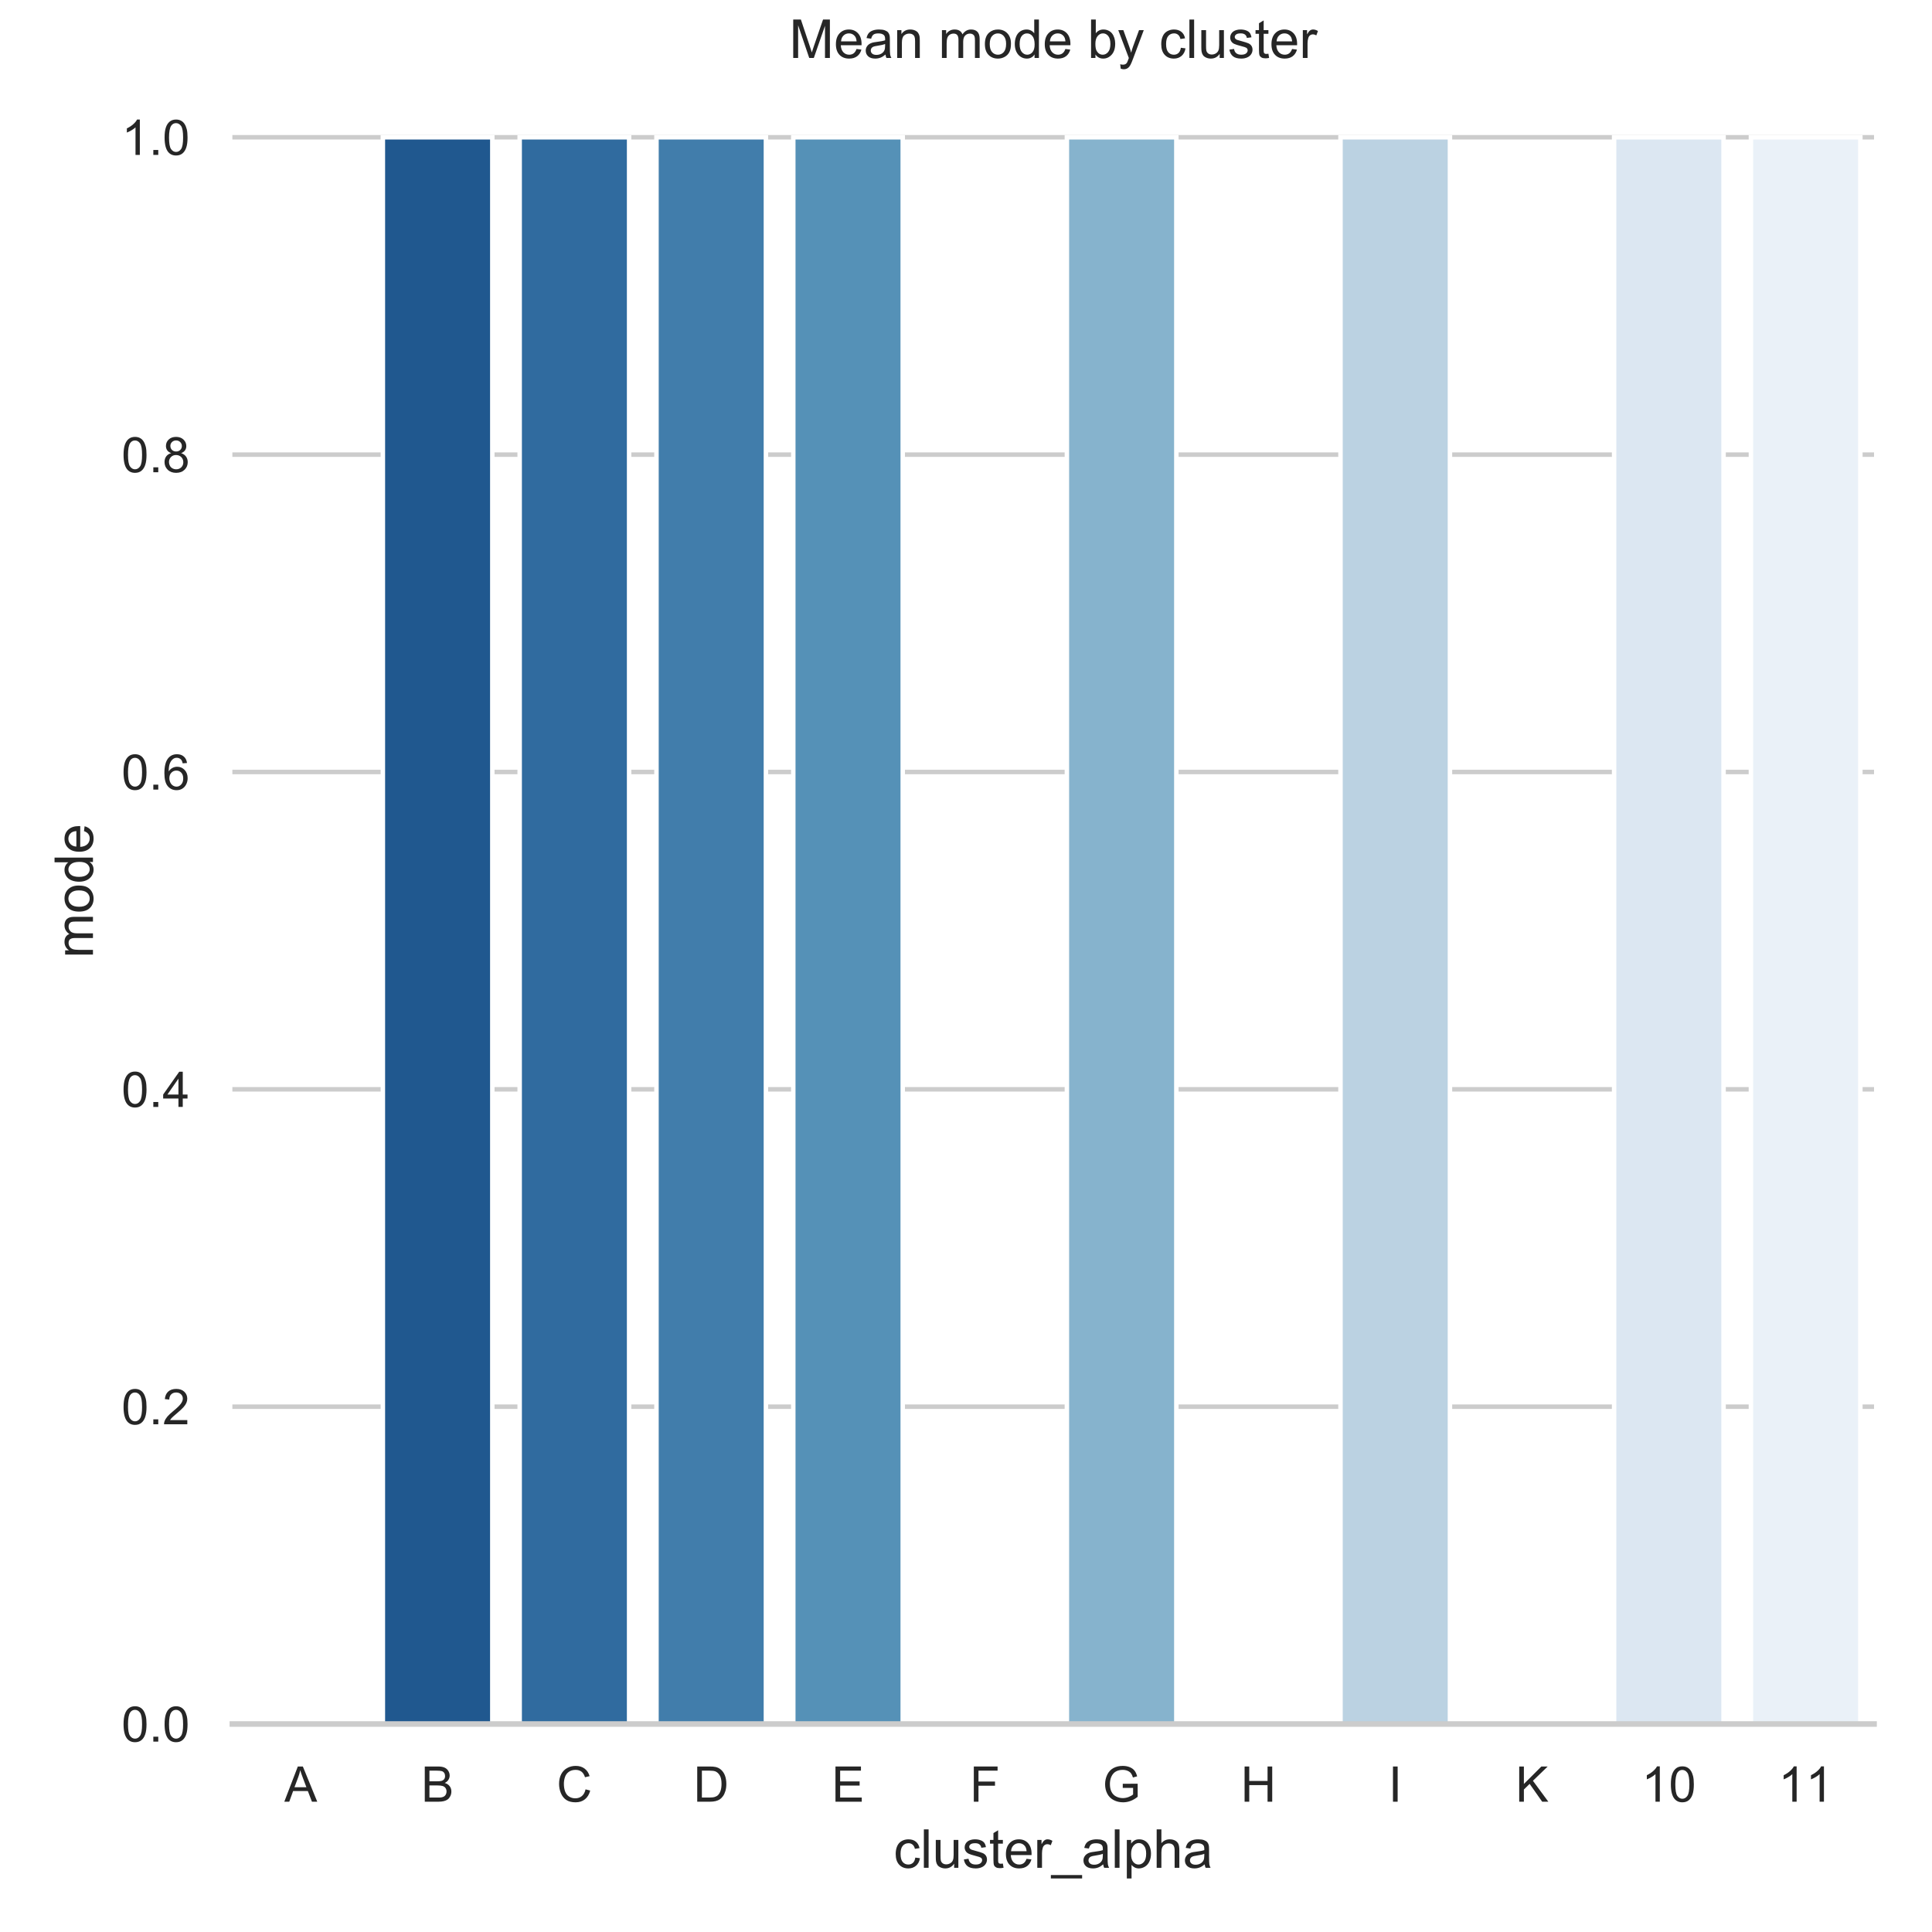
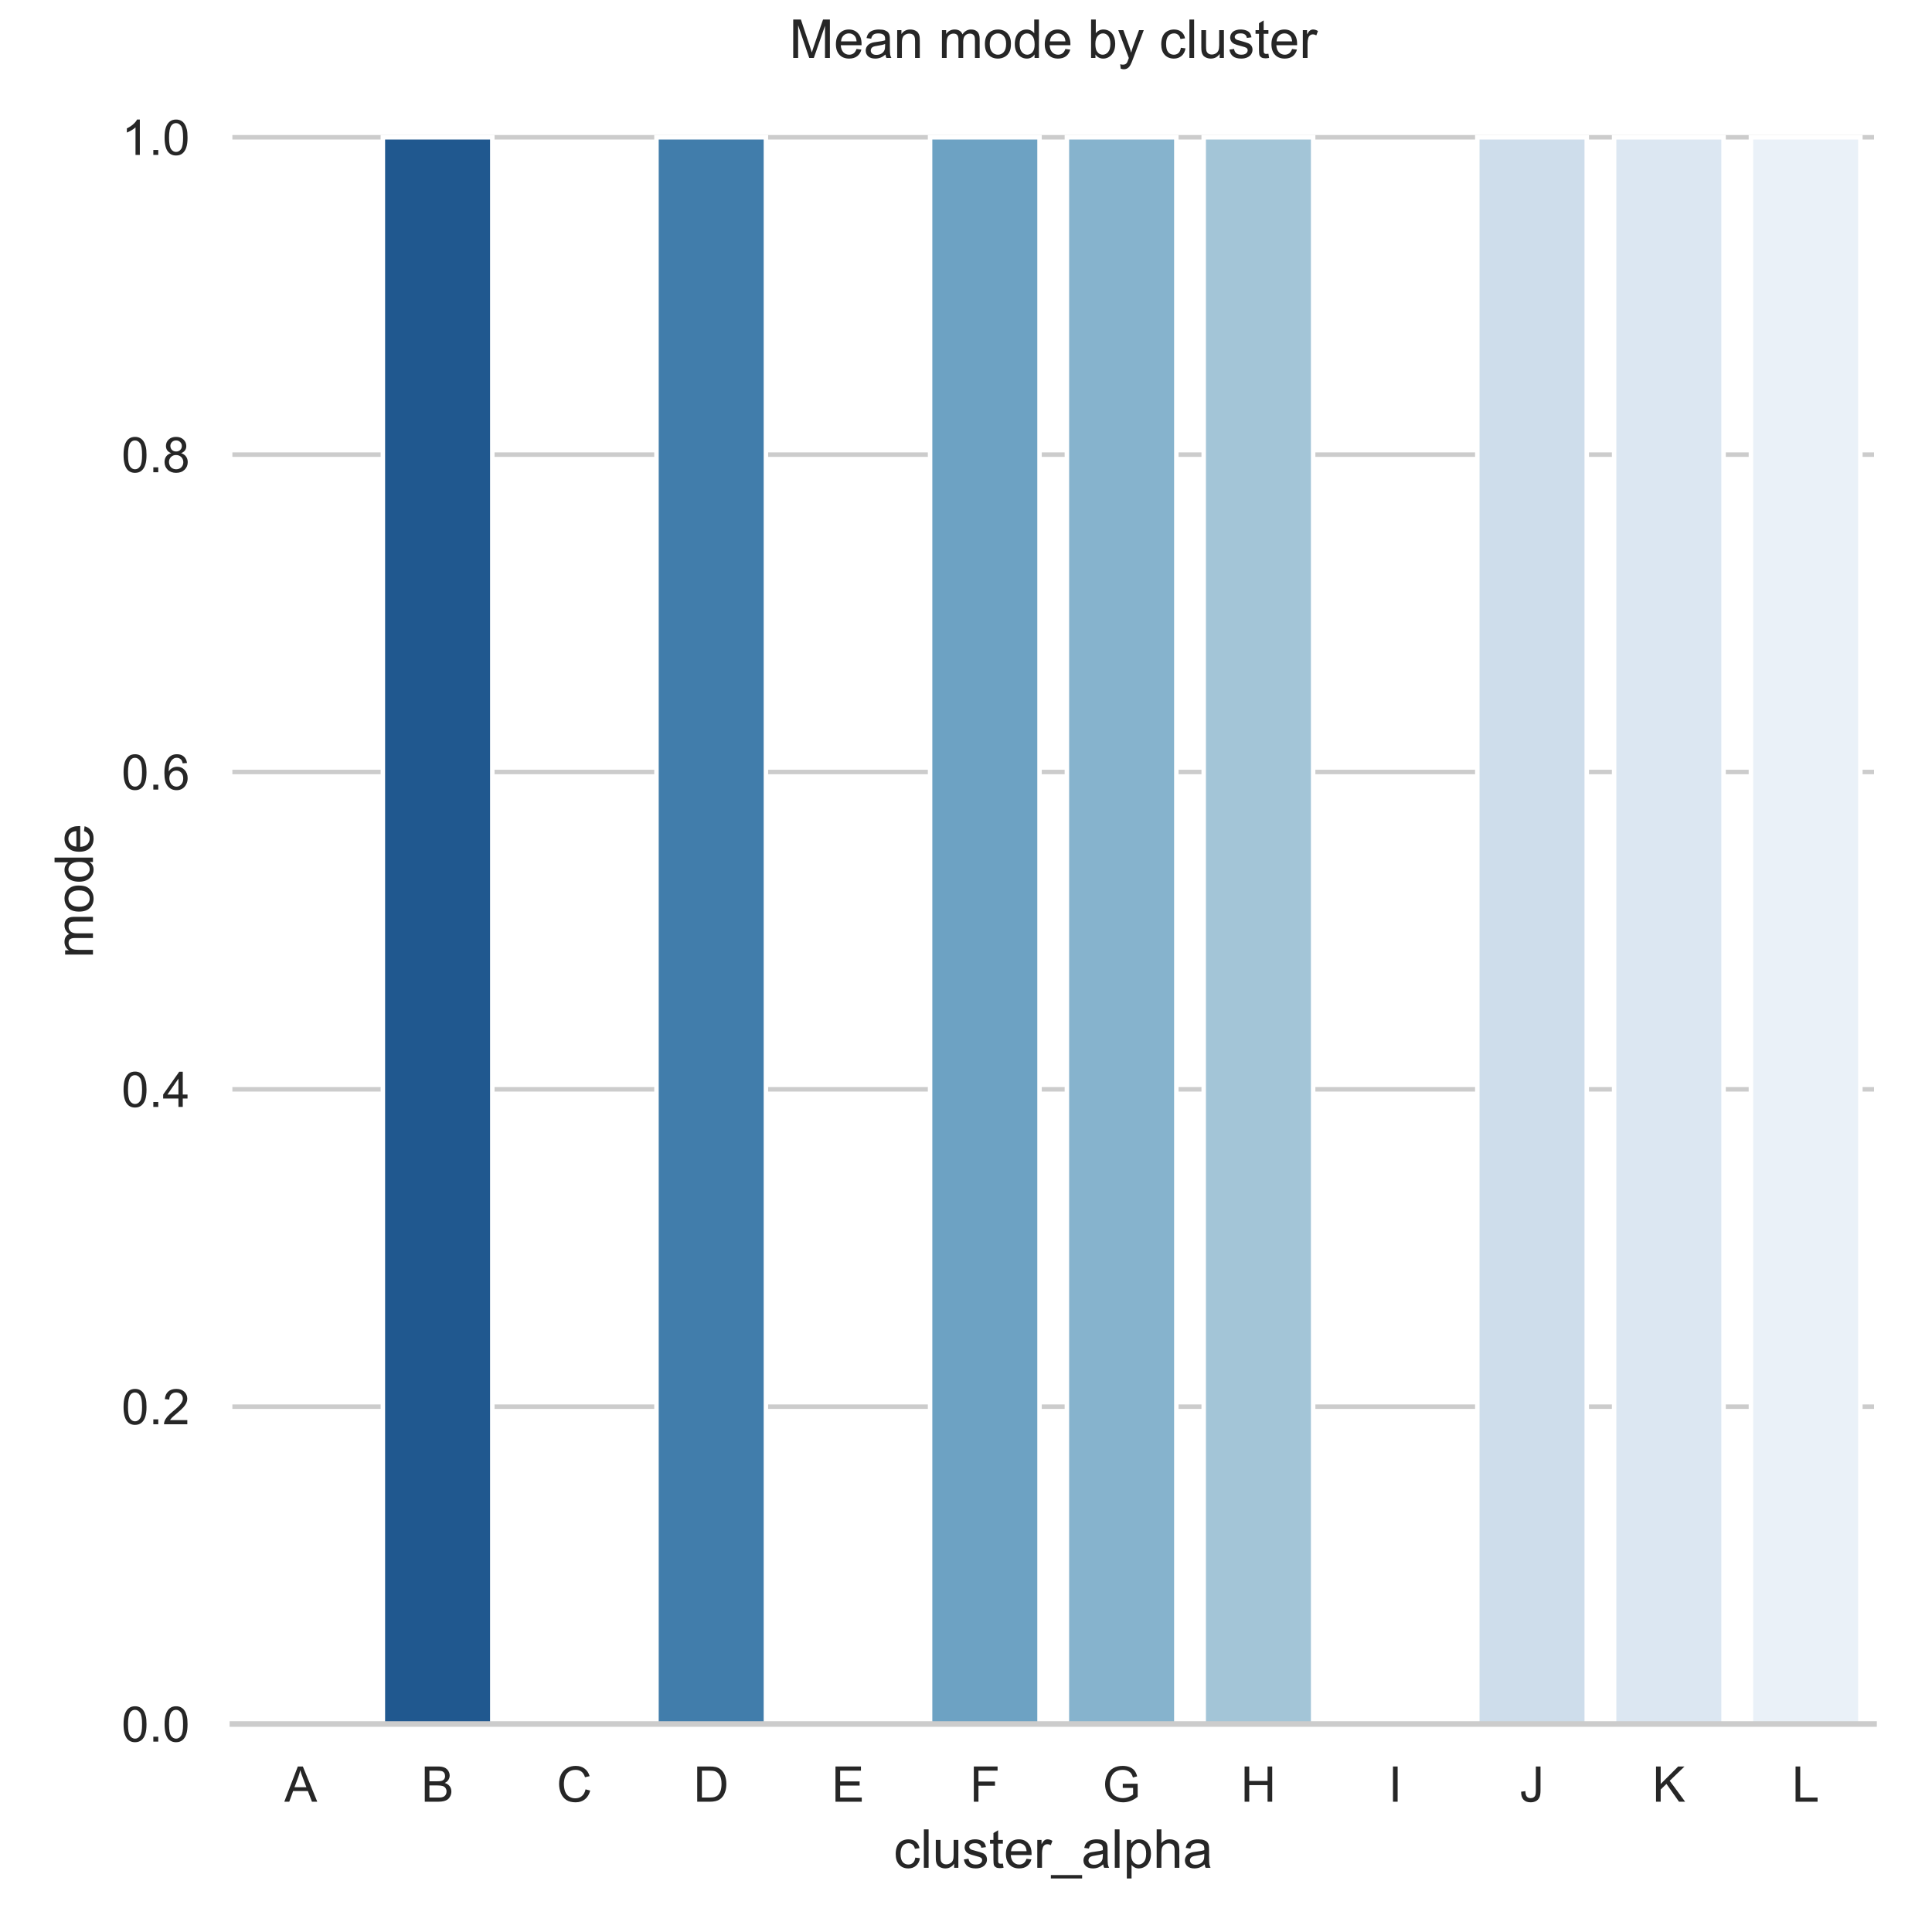
<svg xmlns="http://www.w3.org/2000/svg" xmlns:xlink="http://www.w3.org/1999/xlink" height="432pt" version="1.1" viewBox="0 0 432 432" width="432pt">
  <defs>
    <style type="text/css">
*{stroke-linecap:butt;stroke-linejoin:round;}
  </style>
  </defs>
  <g id="figure_1">
    <g id="patch_1">
      <path d="M 0 432  L 432 432  L 432 0  L 0 0  z " style="fill:#ffffff;" />
    </g>
    <g id="axes_1">
      <g id="patch_2">
        <path d="M 51.96 385.493  L 419.04 385.493  L 419.04 12.96  L 51.96 12.96  z " style="fill:#ffffff;" />
      </g>
      <g id="matplotlib.axis_1">
        <g id="xtick_1">
          <g id="text_1">
            <defs>
              <path d="M -0.141 0  L 27.344 71.578  L 37.547 71.578  L 66.844 0  L 56.062 0  L 47.703 21.688  L 17.781 21.688  L 9.906 0  z M 20.516 29.391  L 44.781 29.391  L 37.312 49.219  Q 33.891 58.25 32.234 64.062  Q 30.859 57.172 28.375 50.391  z " id="ArialMT-65" />
            </defs>
            <g style="fill:#262626;" transform="translate(63.58633 402.8667)scale(0.11 -0.11)">
              <use xlink:href="#ArialMT-65" />
            </g>
          </g>
        </g>
        <g id="xtick_2">
          <g id="text_2">
            <defs>
              <path d="M 7.328 0  L 7.328 71.578  L 34.188 71.578  Q 42.391 71.578 47.344 69.406  Q 52.297 67.234 55.094 62.719  Q 57.906 58.203 57.906 53.266  Q 57.906 48.688 55.422 44.625  Q 52.938 40.578 47.906 38.094  Q 54.391 36.188 57.875 31.594  Q 61.375 27 61.375 20.75  Q 61.375 15.719 59.25 11.391  Q 57.125 7.078 54 4.734  Q 50.875 2.391 46.156 1.188  Q 41.453 0 34.625 0  z M 16.797 41.5  L 32.281 41.5  Q 38.578 41.5 41.312 42.328  Q 44.922 43.406 46.75 45.891  Q 48.578 48.391 48.578 52.156  Q 48.578 55.719 46.875 58.422  Q 45.172 61.141 41.984 62.141  Q 38.812 63.141 31.109 63.141  L 16.797 63.141  z M 16.797 8.453  L 34.625 8.453  Q 39.203 8.453 41.062 8.797  Q 44.344 9.375 46.531 10.734  Q 48.734 12.109 50.141 14.719  Q 51.562 17.328 51.562 20.75  Q 51.562 24.75 49.516 27.703  Q 47.469 30.672 43.828 31.859  Q 40.188 33.062 33.344 33.062  L 16.797 33.062  z " id="ArialMT-66" />
            </defs>
            <g style="fill:#262626;" transform="translate(94.17633 402.8667)scale(0.11 -0.11)">
              <use xlink:href="#ArialMT-66" />
            </g>
          </g>
        </g>
        <g id="xtick_3">
          <g id="text_3">
            <defs>
              <path d="M 58.797 25.094  L 68.266 22.703  Q 65.281 11.031 57.547 4.906  Q 49.812 -1.219 38.625 -1.219  Q 27.047 -1.219 19.797 3.484  Q 12.547 8.203 8.766 17.141  Q 4.984 26.078 4.984 36.328  Q 4.984 47.516 9.25 55.828  Q 13.531 64.156 21.406 68.469  Q 29.297 72.797 38.766 72.797  Q 49.516 72.797 56.828 67.328  Q 64.156 61.859 67.047 51.953  L 57.719 49.75  Q 55.219 57.562 50.484 61.125  Q 45.75 64.703 38.578 64.703  Q 30.328 64.703 24.781 60.734  Q 19.234 56.781 16.984 50.109  Q 14.75 43.453 14.75 36.375  Q 14.75 27.25 17.406 20.438  Q 20.062 13.625 25.672 10.25  Q 31.297 6.891 37.844 6.891  Q 45.797 6.891 51.312 11.469  Q 56.844 16.062 58.797 25.094  z " id="ArialMT-67" />
            </defs>
            <g style="fill:#262626;" transform="translate(124.463 402.8667)scale(0.11 -0.11)">
              <use xlink:href="#ArialMT-67" />
            </g>
          </g>
        </g>
        <g id="xtick_4">
          <g id="text_4">
            <defs>
              <path d="M 7.719 0  L 7.719 71.578  L 32.375 71.578  Q 40.719 71.578 45.125 70.562  Q 51.266 69.141 55.609 65.438  Q 61.281 60.641 64.078 53.188  Q 66.891 45.75 66.891 36.188  Q 66.891 28.031 64.984 21.734  Q 63.094 15.438 60.109 11.297  Q 57.125 7.172 53.578 4.797  Q 50.047 2.438 45.047 1.219  Q 40.047 0 33.547 0  z M 17.188 8.453  L 32.469 8.453  Q 39.547 8.453 43.578 9.766  Q 47.609 11.078 50 13.484  Q 53.375 16.844 55.25 22.531  Q 57.125 28.219 57.125 36.328  Q 57.125 47.562 53.438 53.594  Q 49.75 59.625 44.484 61.672  Q 40.672 63.141 32.234 63.141  L 17.188 63.141  z " id="ArialMT-68" />
            </defs>
            <g style="fill:#262626;" transform="translate(155.053 402.8667)scale(0.11 -0.11)">
              <use xlink:href="#ArialMT-68" />
            </g>
          </g>
        </g>
        <g id="xtick_5">
          <g id="text_5">
            <defs>
              <path d="M 7.906 0  L 7.906 71.578  L 59.672 71.578  L 59.672 63.141  L 17.391 63.141  L 17.391 41.219  L 56.984 41.219  L 56.984 32.812  L 17.391 32.812  L 17.391 8.453  L 61.328 8.453  L 61.328 0  z " id="ArialMT-69" />
            </defs>
            <g style="fill:#262626;" transform="translate(185.9463 402.8667)scale(0.11 -0.11)">
              <use xlink:href="#ArialMT-69" />
            </g>
          </g>
        </g>
        <g id="xtick_6">
          <g id="text_6">
            <defs>
              <path d="M 8.203 0  L 8.203 71.578  L 56.5 71.578  L 56.5 63.141  L 17.672 63.141  L 17.672 40.969  L 51.266 40.969  L 51.266 32.516  L 17.672 32.516  L 17.672 0  z " id="ArialMT-70" />
            </defs>
            <g style="fill:#262626;" transform="translate(216.8457 402.8667)scale(0.11 -0.11)">
              <use xlink:href="#ArialMT-70" />
            </g>
          </g>
        </g>
        <g id="xtick_7">
          <g id="text_7">
            <defs>
              <path d="M 41.219 28.078  L 41.219 36.469  L 71.531 36.531  L 71.531 9.969  Q 64.547 4.391 57.125 1.578  Q 49.703 -1.219 41.891 -1.219  Q 31.344 -1.219 22.719 3.297  Q 14.109 7.812 9.719 16.359  Q 5.328 24.906 5.328 35.453  Q 5.328 45.906 9.688 54.953  Q 14.062 64.016 22.266 68.406  Q 30.469 72.797 41.156 72.797  Q 48.922 72.797 55.188 70.281  Q 61.469 67.781 65.031 63.281  Q 68.609 58.797 70.453 51.562  L 61.922 49.219  Q 60.297 54.688 57.906 57.812  Q 55.516 60.938 51.062 62.812  Q 46.625 64.703 41.219 64.703  Q 34.719 64.703 29.984 62.719  Q 25.25 60.75 22.344 57.516  Q 19.438 54.297 17.828 50.438  Q 15.094 43.797 15.094 36.031  Q 15.094 26.469 18.391 20.016  Q 21.688 13.578 27.984 10.453  Q 34.281 7.328 41.359 7.328  Q 47.516 7.328 53.375 9.688  Q 59.234 12.062 62.25 14.75  L 62.25 28.078  z " id="ArialMT-71" />
            </defs>
            <g style="fill:#262626;" transform="translate(246.517 402.8667)scale(0.11 -0.11)">
              <use xlink:href="#ArialMT-71" />
            </g>
          </g>
        </g>
        <g id="xtick_8">
          <g id="text_8">
            <defs>
              <path d="M 8.016 0  L 8.016 71.578  L 17.484 71.578  L 17.484 42.188  L 54.688 42.188  L 54.688 71.578  L 64.156 71.578  L 64.156 0  L 54.688 0  L 54.688 33.734  L 17.484 33.734  L 17.484 0  z " id="ArialMT-72" />
            </defs>
            <g style="fill:#262626;" transform="translate(277.413 402.8667)scale(0.11 -0.11)">
              <use xlink:href="#ArialMT-72" />
            </g>
          </g>
        </g>
        <g id="xtick_9">
          <g id="text_9">
            <defs>
              <path d="M 9.328 0  L 9.328 71.578  L 18.797 71.578  L 18.797 0  z " id="ArialMT-73" />
            </defs>
            <g style="fill:#262626;" transform="translate(310.447 402.8667)scale(0.11 -0.11)">
              <use xlink:href="#ArialMT-73" />
            </g>
          </g>
        </g>
        <g id="xtick_10">
          <g id="text_10">
            <defs>
-               <path d="M 7.328 0  L 7.328 71.578  L 16.797 71.578  L 16.797 36.078  L 52.344 71.578  L 65.188 71.578  L 35.156 42.578  L 66.5 0  L 54 0  L 28.516 36.234  L 16.797 24.812  L 16.797 0  z " id="ArialMT-75" />
-             </defs>
-             <g style="fill:#262626;" transform="translate(338.8963 402.8667)scale(0.11 -0.11)">
-               <use xlink:href="#ArialMT-75" />
+               <path d="M 2.875 20.312  L 11.422 21.484  Q 11.766 13.281 14.5 10.25  Q 17.234 7.234 22.078 7.234  Q 25.641 7.234 28.219 8.859  Q 30.812 10.5 31.781 13.297  Q 32.766 16.109 32.766 22.266  L 32.766 71.578  L 42.234 71.578  L 42.234 22.797  Q 42.234 13.812 40.062 8.875  Q 37.891 3.953 33.172 1.359  Q 28.469 -1.219 22.125 -1.219  Q 12.703 -1.219 7.688 4.203  Q 2.688 9.625 2.875 20.312  z " id="ArialMT-74" />
+             </defs>
+             <g style="fill:#262626;" transform="translate(339.815 402.8667)scale(0.11 -0.11)">
+               <use xlink:href="#ArialMT-74" />
            </g>
          </g>
        </g>
        <g id="xtick_11">
          <g id="text_11">
            <defs>
-               <path d="M 37.25 0  L 28.469 0  L 28.469 56  Q 25.297 52.984 20.141 49.953  Q 14.984 46.922 10.891 45.406  L 10.891 53.906  Q 18.266 57.375 23.781 62.297  Q 29.297 67.234 31.594 71.875  L 37.25 71.875  z " id="ArialMT-49" />
-               <path d="M 4.156 35.297  Q 4.156 48 6.766 55.734  Q 9.375 63.484 14.516 67.672  Q 19.672 71.875 27.484 71.875  Q 33.25 71.875 37.594 69.547  Q 41.938 67.234 44.766 62.859  Q 47.609 58.5 49.219 52.219  Q 50.828 45.953 50.828 35.297  Q 50.828 22.703 48.234 14.969  Q 45.656 7.234 40.5 3  Q 35.359 -1.219 27.484 -1.219  Q 17.141 -1.219 11.234 6.203  Q 4.156 15.141 4.156 35.297  z M 13.188 35.297  Q 13.188 17.672 17.312 11.828  Q 21.438 6 27.484 6  Q 33.547 6 37.672 11.859  Q 41.797 17.719 41.797 35.297  Q 41.797 52.984 37.672 58.781  Q 33.547 64.594 27.391 64.594  Q 21.344 64.594 17.719 59.469  Q 13.188 52.938 13.188 35.297  z " id="ArialMT-48" />
-             </defs>
-             <g style="fill:#262626;" transform="translate(367.038 402.8667)scale(0.11 -0.11)">
-               <use xlink:href="#ArialMT-49" />
-               <use x="55.615" xlink:href="#ArialMT-48" />
+               <path d="M 7.328 0  L 7.328 71.578  L 16.797 71.578  L 16.797 36.078  L 52.344 71.578  L 65.188 71.578  L 35.156 42.578  L 66.5 0  L 54 0  L 28.516 36.234  L 16.797 24.812  L 16.797 0  z " id="ArialMT-75" />
+             </defs>
+             <g style="fill:#262626;" transform="translate(369.4863 402.8667)scale(0.11 -0.11)">
+               <use xlink:href="#ArialMT-75" />
            </g>
          </g>
        </g>
        <g id="xtick_12">
          <g id="text_12">
-             <g style="fill:#262626;" transform="translate(397.634 402.8667)scale(0.11 -0.11)">
-               <use xlink:href="#ArialMT-49" />
-               <use x="55.506" xlink:href="#ArialMT-49" />
+             <defs>
+               <path d="M 7.328 0  L 7.328 71.578  L 16.797 71.578  L 16.797 8.453  L 52.047 8.453  L 52.047 0  z " id="ArialMT-76" />
+             </defs>
+             <g style="fill:#262626;" transform="translate(400.6865 402.8667)scale(0.11 -0.11)">
+               <use xlink:href="#ArialMT-76" />
            </g>
          </g>
        </g>
        <g id="text_13">
          <defs>
            <path d="M 40.438 19  L 49.078 17.875  Q 47.656 8.938 41.812 3.875  Q 35.984 -1.172 27.484 -1.172  Q 16.844 -1.172 10.375 5.781  Q 3.906 12.75 3.906 25.734  Q 3.906 34.125 6.688 40.422  Q 9.469 46.734 15.156 49.875  Q 20.844 53.031 27.547 53.031  Q 35.984 53.031 41.359 48.75  Q 46.734 44.484 48.25 36.625  L 39.703 35.297  Q 38.484 40.531 35.375 43.156  Q 32.281 45.797 27.875 45.797  Q 21.234 45.797 17.078 41.031  Q 12.938 36.281 12.938 25.984  Q 12.938 15.531 16.938 10.797  Q 20.953 6.062 27.391 6.062  Q 32.562 6.062 36.031 9.234  Q 39.5 12.406 40.438 19  z " id="ArialMT-99" />
            <path d="M 6.391 0  L 6.391 71.578  L 15.188 71.578  L 15.188 0  z " id="ArialMT-108" />
            <path d="M 40.578 0  L 40.578 7.625  Q 34.516 -1.172 24.125 -1.172  Q 19.531 -1.172 15.547 0.578  Q 11.578 2.344 9.641 5  Q 7.719 7.672 6.938 11.531  Q 6.391 14.109 6.391 19.734  L 6.391 51.859  L 15.188 51.859  L 15.188 23.094  Q 15.188 16.219 15.719 13.812  Q 16.547 10.359 19.234 8.375  Q 21.922 6.391 25.875 6.391  Q 29.828 6.391 33.297 8.422  Q 36.766 10.453 38.203 13.938  Q 39.656 17.438 39.656 24.078  L 39.656 51.859  L 48.438 51.859  L 48.438 0  z " id="ArialMT-117" />
            <path d="M 3.078 15.484  L 11.766 16.844  Q 12.5 11.625 15.844 8.844  Q 19.188 6.062 25.203 6.062  Q 31.25 6.062 34.172 8.516  Q 37.109 10.984 37.109 14.312  Q 37.109 17.281 34.516 19  Q 32.719 20.172 25.531 21.969  Q 15.875 24.422 12.141 26.203  Q 8.406 27.984 6.469 31.125  Q 4.547 34.281 4.547 38.094  Q 4.547 41.547 6.125 44.5  Q 7.719 47.469 10.453 49.422  Q 12.5 50.922 16.031 51.969  Q 19.578 53.031 23.641 53.031  Q 29.734 53.031 34.344 51.266  Q 38.969 49.516 41.156 46.5  Q 43.359 43.5 44.188 38.484  L 35.594 37.312  Q 35.016 41.312 32.203 43.547  Q 29.391 45.797 24.266 45.797  Q 18.219 45.797 15.625 43.797  Q 13.031 41.797 13.031 39.109  Q 13.031 37.406 14.109 36.031  Q 15.188 34.625 17.484 33.688  Q 18.797 33.203 25.25 31.453  Q 34.578 28.953 38.25 27.359  Q 41.938 25.781 44.031 22.75  Q 46.141 19.734 46.141 15.234  Q 46.141 10.844 43.578 6.953  Q 41.016 3.078 36.172 0.953  Q 31.344 -1.172 25.25 -1.172  Q 15.141 -1.172 9.844 3.031  Q 4.547 7.234 3.078 15.484  z " id="ArialMT-115" />
            <path d="M 25.781 7.859  L 27.047 0.094  Q 23.344 -0.688 20.406 -0.688  Q 15.625 -0.688 12.984 0.828  Q 10.359 2.344 9.281 4.812  Q 8.203 7.281 8.203 15.188  L 8.203 45.016  L 1.766 45.016  L 1.766 51.859  L 8.203 51.859  L 8.203 64.703  L 16.938 69.969  L 16.938 51.859  L 25.781 51.859  L 25.781 45.016  L 16.938 45.016  L 16.938 14.703  Q 16.938 10.938 17.406 9.859  Q 17.875 8.797 18.922 8.156  Q 19.969 7.516 21.922 7.516  Q 23.391 7.516 25.781 7.859  z " id="ArialMT-116" />
            <path d="M 42.094 16.703  L 51.172 15.578  Q 49.031 7.625 43.219 3.219  Q 37.406 -1.172 28.375 -1.172  Q 17 -1.172 10.328 5.828  Q 3.656 12.844 3.656 25.484  Q 3.656 38.578 10.391 45.797  Q 17.141 53.031 27.875 53.031  Q 38.281 53.031 44.875 45.953  Q 51.469 38.875 51.469 26.031  Q 51.469 25.25 51.422 23.688  L 12.75 23.688  Q 13.234 15.141 17.578 10.594  Q 21.922 6.062 28.422 6.062  Q 33.25 6.062 36.672 8.594  Q 40.094 11.141 42.094 16.703  z M 13.234 30.906  L 42.188 30.906  Q 41.609 37.453 38.875 40.719  Q 34.672 45.797 27.984 45.797  Q 21.922 45.797 17.797 41.75  Q 13.672 37.703 13.234 30.906  z " id="ArialMT-101" />
            <path d="M 6.5 0  L 6.5 51.859  L 14.406 51.859  L 14.406 44  Q 17.438 49.516 20 51.266  Q 22.562 53.031 25.641 53.031  Q 30.078 53.031 34.672 50.203  L 31.641 42.047  Q 28.422 43.953 25.203 43.953  Q 22.312 43.953 20.016 42.219  Q 17.719 40.484 16.75 37.406  Q 15.281 32.719 15.281 27.156  L 15.281 0  z " id="ArialMT-114" />
            <path d="M -1.516 -19.875  L -1.516 -13.531  L 56.734 -13.531  L 56.734 -19.875  z " id="ArialMT-95" />
            <path d="M 40.438 6.391  Q 35.547 2.25 31.031 0.531  Q 26.516 -1.172 21.344 -1.172  Q 12.797 -1.172 8.203 3  Q 3.609 7.172 3.609 13.672  Q 3.609 17.484 5.344 20.625  Q 7.078 23.781 9.891 25.688  Q 12.703 27.594 16.219 28.562  Q 18.797 29.25 24.031 29.891  Q 34.672 31.156 39.703 32.906  Q 39.75 34.719 39.75 35.203  Q 39.75 40.578 37.25 42.781  Q 33.891 45.75 27.25 45.75  Q 21.047 45.75 18.094 43.578  Q 15.141 41.406 13.719 35.891  L 5.125 37.062  Q 6.297 42.578 8.984 45.969  Q 11.672 49.359 16.75 51.188  Q 21.828 53.031 28.516 53.031  Q 35.156 53.031 39.297 51.469  Q 43.453 49.906 45.406 47.531  Q 47.359 45.172 48.141 41.547  Q 48.578 39.312 48.578 33.453  L 48.578 21.734  Q 48.578 9.469 49.141 6.219  Q 49.703 2.984 51.375 0  L 42.188 0  Q 40.828 2.734 40.438 6.391  z M 39.703 26.031  Q 34.906 24.078 25.344 22.703  Q 19.922 21.922 17.672 20.938  Q 15.438 19.969 14.203 18.094  Q 12.984 16.219 12.984 13.922  Q 12.984 10.406 15.641 8.062  Q 18.312 5.719 23.438 5.719  Q 28.516 5.719 32.469 7.938  Q 36.422 10.156 38.281 14.016  Q 39.703 17 39.703 22.797  z " id="ArialMT-97" />
            <path d="M 6.594 -19.875  L 6.594 51.859  L 14.594 51.859  L 14.594 45.125  Q 17.438 49.078 21 51.047  Q 24.562 53.031 29.641 53.031  Q 36.281 53.031 41.359 49.609  Q 46.438 46.188 49.016 39.953  Q 51.609 33.734 51.609 26.312  Q 51.609 18.359 48.75 11.984  Q 45.906 5.609 40.453 2.219  Q 35.016 -1.172 29 -1.172  Q 24.609 -1.172 21.109 0.688  Q 17.625 2.547 15.375 5.375  L 15.375 -19.875  z M 14.547 25.641  Q 14.547 15.625 18.594 10.844  Q 22.656 6.062 28.422 6.062  Q 34.281 6.062 38.453 11.016  Q 42.625 15.969 42.625 26.375  Q 42.625 36.281 38.547 41.203  Q 34.469 46.141 28.812 46.141  Q 23.188 46.141 18.859 40.891  Q 14.547 35.641 14.547 25.641  z " id="ArialMT-112" />
            <path d="M 6.594 0  L 6.594 71.578  L 15.375 71.578  L 15.375 45.906  Q 21.531 53.031 30.906 53.031  Q 36.672 53.031 40.922 50.75  Q 45.172 48.484 47 44.484  Q 48.828 40.484 48.828 32.859  L 48.828 0  L 40.047 0  L 40.047 32.859  Q 40.047 39.453 37.188 42.453  Q 34.328 45.453 29.109 45.453  Q 25.203 45.453 21.75 43.422  Q 18.312 41.406 16.844 37.938  Q 15.375 34.469 15.375 28.375  L 15.375 0  z " id="ArialMT-104" />
          </defs>
          <g style="fill:#262626;" transform="translate(199.8131 417.6423)scale(0.12 -0.12)">
            <use xlink:href="#ArialMT-99" />
            <use x="50" xlink:href="#ArialMT-108" />
            <use x="72.217" xlink:href="#ArialMT-117" />
            <use x="127.832" xlink:href="#ArialMT-115" />
            <use x="177.832" xlink:href="#ArialMT-116" />
            <use x="205.615" xlink:href="#ArialMT-101" />
            <use x="261.23" xlink:href="#ArialMT-114" />
            <use x="294.531" xlink:href="#ArialMT-95" />
            <use x="350.146" xlink:href="#ArialMT-97" />
            <use x="405.762" xlink:href="#ArialMT-108" />
            <use x="427.979" xlink:href="#ArialMT-112" />
            <use x="483.594" xlink:href="#ArialMT-104" />
            <use x="539.209" xlink:href="#ArialMT-97" />
          </g>
        </g>
      </g>
      <g id="matplotlib.axis_2">
        <g id="ytick_1">
          <g id="line2d_1">
-             <path clip-path="url(#pbaf4e16f60)" d="M 51.96 385.493  L 419.04 385.493  " style="fill:none;stroke:#cccccc;stroke-linecap:round;" />
+             <path clip-path="url(#pb28b16f0e1)" d="M 51.96 385.493  L 419.04 385.493  " style="fill:none;stroke:#cccccc;stroke-linecap:round;" />
          </g>
          <g id="text_14">
            <defs>
+               <path d="M 4.156 35.297  Q 4.156 48 6.766 55.734  Q 9.375 63.484 14.516 67.672  Q 19.672 71.875 27.484 71.875  Q 33.25 71.875 37.594 69.547  Q 41.938 67.234 44.766 62.859  Q 47.609 58.5 49.219 52.219  Q 50.828 45.953 50.828 35.297  Q 50.828 22.703 48.234 14.969  Q 45.656 7.234 40.5 3  Q 35.359 -1.219 27.484 -1.219  Q 17.141 -1.219 11.234 6.203  Q 4.156 15.141 4.156 35.297  z M 13.188 35.297  Q 13.188 17.672 17.312 11.828  Q 21.438 6 27.484 6  Q 33.547 6 37.672 11.859  Q 41.797 17.719 41.797 35.297  Q 41.797 52.984 37.672 58.781  Q 33.547 64.594 27.391 64.594  Q 21.344 64.594 17.719 59.469  Q 13.188 52.938 13.188 35.297  z " id="ArialMT-48" />
              <path d="M 9.078 0  L 9.078 10.016  L 19.094 10.016  L 19.094 0  z " id="ArialMT-46" />
            </defs>
            <g style="fill:#262626;" transform="translate(27.17 389.4299)scale(0.11 -0.11)">
              <use xlink:href="#ArialMT-48" />
              <use x="55.615" xlink:href="#ArialMT-46" />
              <use x="83.398" xlink:href="#ArialMT-48" />
            </g>
          </g>
        </g>
        <g id="ytick_2">
          <g id="line2d_2">
-             <path clip-path="url(#pbaf4e16f60)" d="M 51.96 314.534  L 419.04 314.534  " style="fill:none;stroke:#cccccc;stroke-linecap:round;" />
+             <path clip-path="url(#pb28b16f0e1)" d="M 51.96 314.534  L 419.04 314.534  " style="fill:none;stroke:#cccccc;stroke-linecap:round;" />
          </g>
          <g id="text_15">
            <defs>
              <path d="M 50.344 8.453  L 50.344 0  L 3.031 0  Q 2.938 3.172 4.047 6.109  Q 5.859 10.938 9.828 15.625  Q 13.812 20.312 21.344 26.469  Q 33.016 36.031 37.109 41.625  Q 41.219 47.219 41.219 52.203  Q 41.219 57.422 37.469 61  Q 33.734 64.594 27.734 64.594  Q 21.391 64.594 17.578 60.781  Q 13.766 56.984 13.719 50.25  L 4.688 51.172  Q 5.609 61.281 11.656 66.578  Q 17.719 71.875 27.938 71.875  Q 38.234 71.875 44.234 66.156  Q 50.25 60.453 50.25 52  Q 50.25 47.703 48.484 43.547  Q 46.734 39.406 42.656 34.812  Q 38.578 30.219 29.109 22.219  Q 21.188 15.578 18.938 13.203  Q 16.703 10.844 15.234 8.453  z " id="ArialMT-50" />
            </defs>
            <g style="fill:#262626;" transform="translate(27.17 318.4712)scale(0.11 -0.11)">
              <use xlink:href="#ArialMT-48" />
              <use x="55.615" xlink:href="#ArialMT-46" />
              <use x="83.398" xlink:href="#ArialMT-50" />
            </g>
          </g>
        </g>
        <g id="ytick_3">
          <g id="line2d_3">
-             <path clip-path="url(#pbaf4e16f60)" d="M 51.96 243.576  L 419.04 243.576  " style="fill:none;stroke:#cccccc;stroke-linecap:round;" />
+             <path clip-path="url(#pb28b16f0e1)" d="M 51.96 243.576  L 419.04 243.576  " style="fill:none;stroke:#cccccc;stroke-linecap:round;" />
          </g>
          <g id="text_16">
            <defs>
              <path d="M 32.328 0  L 32.328 17.141  L 1.266 17.141  L 1.266 25.203  L 33.938 71.578  L 41.109 71.578  L 41.109 25.203  L 50.781 25.203  L 50.781 17.141  L 41.109 17.141  L 41.109 0  z M 32.328 25.203  L 32.328 57.469  L 9.906 25.203  z " id="ArialMT-52" />
            </defs>
            <g style="fill:#262626;" transform="translate(27.17 247.5125)scale(0.11 -0.11)">
              <use xlink:href="#ArialMT-48" />
              <use x="55.615" xlink:href="#ArialMT-46" />
              <use x="83.398" xlink:href="#ArialMT-52" />
            </g>
          </g>
        </g>
        <g id="ytick_4">
          <g id="line2d_4">
-             <path clip-path="url(#pbaf4e16f60)" d="M 51.96 172.617  L 419.04 172.617  " style="fill:none;stroke:#cccccc;stroke-linecap:round;" />
+             <path clip-path="url(#pb28b16f0e1)" d="M 51.96 172.617  L 419.04 172.617  " style="fill:none;stroke:#cccccc;stroke-linecap:round;" />
          </g>
          <g id="text_17">
            <defs>
              <path d="M 49.75 54.047  L 41.016 53.375  Q 39.844 58.547 37.703 60.891  Q 34.125 64.656 28.906 64.656  Q 24.703 64.656 21.531 62.312  Q 17.391 59.281 14.984 53.469  Q 12.594 47.656 12.5 36.922  Q 15.672 41.75 20.266 44.094  Q 24.859 46.438 29.891 46.438  Q 38.672 46.438 44.844 39.969  Q 51.031 33.5 51.031 23.25  Q 51.031 16.5 48.125 10.719  Q 45.219 4.938 40.141 1.859  Q 35.062 -1.219 28.609 -1.219  Q 17.625 -1.219 10.688 6.859  Q 3.766 14.938 3.766 33.5  Q 3.766 54.25 11.422 63.672  Q 18.109 71.875 29.438 71.875  Q 37.891 71.875 43.281 67.141  Q 48.688 62.406 49.75 54.047  z M 13.875 23.188  Q 13.875 18.656 15.797 14.5  Q 17.719 10.359 21.188 8.172  Q 24.656 6 28.469 6  Q 34.031 6 38.031 10.484  Q 42.047 14.984 42.047 22.703  Q 42.047 30.125 38.078 34.391  Q 34.125 38.672 28.125 38.672  Q 22.172 38.672 18.016 34.391  Q 13.875 30.125 13.875 23.188  z " id="ArialMT-54" />
            </defs>
            <g style="fill:#262626;" transform="translate(27.17 176.5539)scale(0.11 -0.11)">
              <use xlink:href="#ArialMT-48" />
              <use x="55.615" xlink:href="#ArialMT-46" />
              <use x="83.398" xlink:href="#ArialMT-54" />
            </g>
          </g>
        </g>
        <g id="ytick_5">
          <g id="line2d_5">
-             <path clip-path="url(#pbaf4e16f60)" d="M 51.96 101.658  L 419.04 101.658  " style="fill:none;stroke:#cccccc;stroke-linecap:round;" />
+             <path clip-path="url(#pb28b16f0e1)" d="M 51.96 101.658  L 419.04 101.658  " style="fill:none;stroke:#cccccc;stroke-linecap:round;" />
          </g>
          <g id="text_18">
            <defs>
              <path d="M 17.672 38.812  Q 12.203 40.828 9.562 44.531  Q 6.938 48.25 6.938 53.422  Q 6.938 61.234 12.547 66.547  Q 18.172 71.875 27.484 71.875  Q 36.859 71.875 42.578 66.422  Q 48.297 60.984 48.297 53.172  Q 48.297 48.188 45.672 44.5  Q 43.062 40.828 37.75 38.812  Q 44.344 36.672 47.781 31.875  Q 51.219 27.094 51.219 20.453  Q 51.219 11.281 44.719 5.031  Q 38.234 -1.219 27.641 -1.219  Q 17.047 -1.219 10.547 5.047  Q 4.047 11.328 4.047 20.703  Q 4.047 27.688 7.594 32.391  Q 11.141 37.109 17.672 38.812  z M 15.922 53.719  Q 15.922 48.641 19.188 45.406  Q 22.469 42.188 27.688 42.188  Q 32.766 42.188 36.016 45.375  Q 39.266 48.578 39.266 53.219  Q 39.266 58.062 35.906 61.359  Q 32.562 64.656 27.594 64.656  Q 22.562 64.656 19.234 61.422  Q 15.922 58.203 15.922 53.719  z M 13.094 20.656  Q 13.094 16.891 14.875 13.375  Q 16.656 9.859 20.172 7.922  Q 23.688 6 27.734 6  Q 34.031 6 38.125 10.047  Q 42.234 14.109 42.234 20.359  Q 42.234 26.703 38.016 30.859  Q 33.797 35.016 27.438 35.016  Q 21.234 35.016 17.156 30.906  Q 13.094 26.812 13.094 20.656  z " id="ArialMT-56" />
            </defs>
            <g style="fill:#262626;" transform="translate(27.17 105.5952)scale(0.11 -0.11)">
              <use xlink:href="#ArialMT-48" />
              <use x="55.615" xlink:href="#ArialMT-46" />
              <use x="83.398" xlink:href="#ArialMT-56" />
            </g>
          </g>
        </g>
        <g id="ytick_6">
          <g id="line2d_6">
-             <path clip-path="url(#pbaf4e16f60)" d="M 51.96 30.7  L 419.04 30.7  " style="fill:none;stroke:#cccccc;stroke-linecap:round;" />
+             <path clip-path="url(#pb28b16f0e1)" d="M 51.96 30.7  L 419.04 30.7  " style="fill:none;stroke:#cccccc;stroke-linecap:round;" />
          </g>
          <g id="text_19">
+             <defs>
+               <path d="M 37.25 0  L 28.469 0  L 28.469 56  Q 25.297 52.984 20.141 49.953  Q 14.984 46.922 10.891 45.406  L 10.891 53.906  Q 18.266 57.375 23.781 62.297  Q 29.297 67.234 31.594 71.875  L 37.25 71.875  z " id="ArialMT-49" />
+             </defs>
            <g style="fill:#262626;" transform="translate(27.17 34.63647)scale(0.11 -0.11)">
              <use xlink:href="#ArialMT-49" />
              <use x="55.615" xlink:href="#ArialMT-46" />
              <use x="83.398" xlink:href="#ArialMT-48" />
            </g>
          </g>
        </g>
        <g id="text_20">
          <defs>
            <path d="M 6.594 0  L 6.594 51.859  L 14.453 51.859  L 14.453 44.578  Q 16.891 48.391 20.938 50.703  Q 25 53.031 30.172 53.031  Q 35.938 53.031 39.625 50.641  Q 43.312 48.25 44.828 43.953  Q 50.984 53.031 60.844 53.031  Q 68.562 53.031 72.703 48.75  Q 76.859 44.484 76.859 35.594  L 76.859 0  L 68.109 0  L 68.109 32.672  Q 68.109 37.938 67.25 40.25  Q 66.406 42.578 64.156 43.984  Q 61.922 45.406 58.891 45.406  Q 53.422 45.406 49.797 41.766  Q 46.188 38.141 46.188 30.125  L 46.188 0  L 37.406 0  L 37.406 33.688  Q 37.406 39.547 35.25 42.469  Q 33.109 45.406 28.219 45.406  Q 24.516 45.406 21.359 43.453  Q 18.219 41.5 16.797 37.734  Q 15.375 33.984 15.375 26.906  L 15.375 0  z " id="ArialMT-109" />
            <path d="M 3.328 25.922  Q 3.328 40.328 11.328 47.266  Q 18.016 53.031 27.641 53.031  Q 38.328 53.031 45.109 46.016  Q 51.906 39.016 51.906 26.656  Q 51.906 16.656 48.906 10.906  Q 45.906 5.172 40.156 2  Q 34.422 -1.172 27.641 -1.172  Q 16.75 -1.172 10.031 5.812  Q 3.328 12.797 3.328 25.922  z M 12.359 25.922  Q 12.359 15.969 16.703 11.016  Q 21.047 6.062 27.641 6.062  Q 34.188 6.062 38.531 11.031  Q 42.875 16.016 42.875 26.219  Q 42.875 35.844 38.5 40.797  Q 34.125 45.75 27.641 45.75  Q 21.047 45.75 16.703 40.812  Q 12.359 35.891 12.359 25.922  z " id="ArialMT-111" />
            <path d="M 40.234 0  L 40.234 6.547  Q 35.297 -1.172 25.734 -1.172  Q 19.531 -1.172 14.328 2.25  Q 9.125 5.672 6.266 11.797  Q 3.422 17.922 3.422 25.875  Q 3.422 33.641 6 39.969  Q 8.594 46.297 13.766 49.656  Q 18.953 53.031 25.344 53.031  Q 30.031 53.031 33.688 51.047  Q 37.359 49.078 39.656 45.906  L 39.656 71.578  L 48.391 71.578  L 48.391 0  z M 12.453 25.875  Q 12.453 15.922 16.641 10.984  Q 20.844 6.062 26.562 6.062  Q 32.328 6.062 36.344 10.766  Q 40.375 15.484 40.375 25.141  Q 40.375 35.797 36.266 40.766  Q 32.172 45.75 26.172 45.75  Q 20.312 45.75 16.375 40.969  Q 12.453 36.188 12.453 25.875  z " id="ArialMT-100" />
          </defs>
          <g style="fill:#262626;" transform="translate(20.785 214.2341)rotate(-90)scale(0.12 -0.12)">
            <use xlink:href="#ArialMT-109" />
            <use x="83.301" xlink:href="#ArialMT-111" />
            <use x="138.916" xlink:href="#ArialMT-100" />
            <use x="194.531" xlink:href="#ArialMT-101" />
          </g>
        </g>
      </g>
      <g id="patch_3">
-         <path clip-path="url(#pbaf4e16f60)" d="M 55.019 385.493  L 79.491 385.493  L 79.491 385.493  L 55.019 385.493  z " style="fill:#184578;stroke:#ffffff;stroke-linejoin:miter;" />
+         <path clip-path="url(#pb28b16f0e1)" d="M 55.019 385.493  L 79.491 385.493  L 79.491 385.493  L 55.019 385.493  z " style="fill:#184578;stroke:#ffffff;stroke-linejoin:miter;" />
      </g>
      <g id="patch_4">
-         <path clip-path="url(#pbaf4e16f60)" d="M 85.609 385.493  L 110.081 385.493  L 110.081 30.7  L 85.609 30.7  z " style="fill:#20588f;stroke:#ffffff;stroke-linejoin:miter;" />
+         <path clip-path="url(#pb28b16f0e1)" d="M 85.609 385.493  L 110.081 385.493  L 110.081 30.7  L 85.609 30.7  z " style="fill:#20588f;stroke:#ffffff;stroke-linejoin:miter;" />
      </g>
      <g id="patch_5">
-         <path clip-path="url(#pbaf4e16f60)" d="M 116.199 385.493  L 140.671 385.493  L 140.671 30.7  L 116.199 30.7  z " style="fill:#306b9f;stroke:#ffffff;stroke-linejoin:miter;" />
+         <path clip-path="url(#pb28b16f0e1)" d="M 116.199 385.493  L 140.671 385.493  L 140.671 385.493  L 116.199 385.493  z " style="fill:#306b9f;stroke:#ffffff;stroke-linejoin:miter;" />
      </g>
      <g id="patch_6">
-         <path clip-path="url(#pbaf4e16f60)" d="M 146.789 385.493  L 171.261 385.493  L 171.261 30.7  L 146.789 30.7  z " style="fill:#417dab;stroke:#ffffff;stroke-linejoin:miter;" />
+         <path clip-path="url(#pb28b16f0e1)" d="M 146.789 385.493  L 171.261 385.493  L 171.261 30.7  L 146.789 30.7  z " style="fill:#417dab;stroke:#ffffff;stroke-linejoin:miter;" />
      </g>
      <g id="patch_7">
-         <path clip-path="url(#pbaf4e16f60)" d="M 177.379 385.493  L 201.851 385.493  L 201.851 30.7  L 177.379 30.7  z " style="fill:#5591b7;stroke:#ffffff;stroke-linejoin:miter;" />
+         <path clip-path="url(#pb28b16f0e1)" d="M 177.379 385.493  L 201.851 385.493  L 201.851 385.493  L 177.379 385.493  z " style="fill:#5591b7;stroke:#ffffff;stroke-linejoin:miter;" />
      </g>
      <g id="patch_8">
-         <path clip-path="url(#pbaf4e16f60)" d="M 207.969 385.493  L 232.441 385.493  L 232.441 385.493  L 207.969 385.493  z " style="fill:#6da2c3;stroke:#ffffff;stroke-linejoin:miter;" />
+         <path clip-path="url(#pb28b16f0e1)" d="M 207.969 385.493  L 232.441 385.493  L 232.441 30.7  L 207.969 30.7  z " style="fill:#6da2c3;stroke:#ffffff;stroke-linejoin:miter;" />
      </g>
      <g id="patch_9">
-         <path clip-path="url(#pbaf4e16f60)" d="M 238.559 385.493  L 263.031 385.493  L 263.031 30.7  L 238.559 30.7  z " style="fill:#86b3cd;stroke:#ffffff;stroke-linejoin:miter;" />
+         <path clip-path="url(#pb28b16f0e1)" d="M 238.559 385.493  L 263.031 385.493  L 263.031 30.7  L 238.559 30.7  z " style="fill:#86b3cd;stroke:#ffffff;stroke-linejoin:miter;" />
      </g>
      <g id="patch_10">
-         <path clip-path="url(#pbaf4e16f60)" d="M 269.149 385.493  L 293.621 385.493  L 293.621 385.493  L 269.149 385.493  z " style="fill:#a3c5d7;stroke:#ffffff;stroke-linejoin:miter;" />
+         <path clip-path="url(#pb28b16f0e1)" d="M 269.149 385.493  L 293.621 385.493  L 293.621 30.7  L 269.149 30.7  z " style="fill:#a3c5d7;stroke:#ffffff;stroke-linejoin:miter;" />
      </g>
      <g id="patch_11">
-         <path clip-path="url(#pbaf4e16f60)" d="M 299.739 385.493  L 324.211 385.493  L 324.211 30.7  L 299.739 30.7  z " style="fill:#bbd2e2;stroke:#ffffff;stroke-linejoin:miter;" />
+         <path clip-path="url(#pb28b16f0e1)" d="M 299.739 385.493  L 324.211 385.493  L 324.211 385.493  L 299.739 385.493  z " style="fill:#bbd2e2;stroke:#ffffff;stroke-linejoin:miter;" />
      </g>
      <g id="patch_12">
-         <path clip-path="url(#pbaf4e16f60)" d="M 330.329 385.493  L 354.801 385.493  L 354.801 385.493  L 330.329 385.493  z " style="fill:#ceddeb;stroke:#ffffff;stroke-linejoin:miter;" />
+         <path clip-path="url(#pb28b16f0e1)" d="M 330.329 385.493  L 354.801 385.493  L 354.801 30.7  L 330.329 30.7  z " style="fill:#ceddeb;stroke:#ffffff;stroke-linejoin:miter;" />
      </g>
      <g id="patch_13">
-         <path clip-path="url(#pbaf4e16f60)" d="M 360.919 385.493  L 385.391 385.493  L 385.391 30.7  L 360.919 30.7  z " style="fill:#dce7f2;stroke:#ffffff;stroke-linejoin:miter;" />
+         <path clip-path="url(#pb28b16f0e1)" d="M 360.919 385.493  L 385.391 385.493  L 385.391 30.7  L 360.919 30.7  z " style="fill:#dce7f2;stroke:#ffffff;stroke-linejoin:miter;" />
      </g>
      <g id="patch_14">
-         <path clip-path="url(#pbaf4e16f60)" d="M 391.509 385.493  L 415.981 385.493  L 415.981 30.7  L 391.509 30.7  z " style="fill:#eaf1f8;stroke:#ffffff;stroke-linejoin:miter;" />
+         <path clip-path="url(#pb28b16f0e1)" d="M 391.509 385.493  L 415.981 385.493  L 415.981 30.7  L 391.509 30.7  z " style="fill:#eaf1f8;stroke:#ffffff;stroke-linejoin:miter;" />
      </g>
      <g id="line2d_7">
-         <path clip-path="url(#pbaf4e16f60)" d="M 0 0  " style="fill:none;stroke:#424242;stroke-linecap:round;stroke-width:2.7;" />
+         <path clip-path="url(#pb28b16f0e1)" d="M 0 0  " style="fill:none;stroke:#424242;stroke-linecap:round;stroke-width:2.7;" />
      </g>
      <g id="line2d_8">
-         <path clip-path="url(#pbaf4e16f60)" d="M 0 0  " style="fill:none;stroke:#424242;stroke-linecap:round;stroke-width:2.7;" />
+         <path clip-path="url(#pb28b16f0e1)" d="M 0 0  " style="fill:none;stroke:#424242;stroke-linecap:round;stroke-width:2.7;" />
      </g>
      <g id="line2d_9">
-         <path clip-path="url(#pbaf4e16f60)" d="M 0 0  " style="fill:none;stroke:#424242;stroke-linecap:round;stroke-width:2.7;" />
+         <path clip-path="url(#pb28b16f0e1)" d="M 0 0  " style="fill:none;stroke:#424242;stroke-linecap:round;stroke-width:2.7;" />
      </g>
      <g id="line2d_10">
-         <path clip-path="url(#pbaf4e16f60)" d="M 0 0  " style="fill:none;stroke:#424242;stroke-linecap:round;stroke-width:2.7;" />
+         <path clip-path="url(#pb28b16f0e1)" d="M 0 0  " style="fill:none;stroke:#424242;stroke-linecap:round;stroke-width:2.7;" />
      </g>
      <g id="line2d_11">
-         <path clip-path="url(#pbaf4e16f60)" d="M 0 0  " style="fill:none;stroke:#424242;stroke-linecap:round;stroke-width:2.7;" />
+         <path clip-path="url(#pb28b16f0e1)" d="M 0 0  " style="fill:none;stroke:#424242;stroke-linecap:round;stroke-width:2.7;" />
      </g>
      <g id="line2d_12">
-         <path clip-path="url(#pbaf4e16f60)" d="M 0 0  " style="fill:none;stroke:#424242;stroke-linecap:round;stroke-width:2.7;" />
+         <path clip-path="url(#pb28b16f0e1)" d="M 0 0  " style="fill:none;stroke:#424242;stroke-linecap:round;stroke-width:2.7;" />
      </g>
      <g id="line2d_13">
-         <path clip-path="url(#pbaf4e16f60)" d="M 0 0  " style="fill:none;stroke:#424242;stroke-linecap:round;stroke-width:2.7;" />
+         <path clip-path="url(#pb28b16f0e1)" d="M 0 0  " style="fill:none;stroke:#424242;stroke-linecap:round;stroke-width:2.7;" />
      </g>
      <g id="line2d_14">
-         <path clip-path="url(#pbaf4e16f60)" d="M 0 0  " style="fill:none;stroke:#424242;stroke-linecap:round;stroke-width:2.7;" />
+         <path clip-path="url(#pb28b16f0e1)" d="M 0 0  " style="fill:none;stroke:#424242;stroke-linecap:round;stroke-width:2.7;" />
      </g>
      <g id="line2d_15">
-         <path clip-path="url(#pbaf4e16f60)" d="M 0 0  " style="fill:none;stroke:#424242;stroke-linecap:round;stroke-width:2.7;" />
+         <path clip-path="url(#pb28b16f0e1)" d="M 0 0  " style="fill:none;stroke:#424242;stroke-linecap:round;stroke-width:2.7;" />
      </g>
      <g id="line2d_16">
-         <path clip-path="url(#pbaf4e16f60)" d="M 0 0  " style="fill:none;stroke:#424242;stroke-linecap:round;stroke-width:2.7;" />
+         <path clip-path="url(#pb28b16f0e1)" d="M 0 0  " style="fill:none;stroke:#424242;stroke-linecap:round;stroke-width:2.7;" />
      </g>
      <g id="line2d_17">
-         <path clip-path="url(#pbaf4e16f60)" d="M 0 0  " style="fill:none;stroke:#424242;stroke-linecap:round;stroke-width:2.7;" />
+         <path clip-path="url(#pb28b16f0e1)" d="M 0 0  " style="fill:none;stroke:#424242;stroke-linecap:round;stroke-width:2.7;" />
      </g>
      <g id="line2d_18">
-         <path clip-path="url(#pbaf4e16f60)" d="M 0 0  " style="fill:none;stroke:#424242;stroke-linecap:round;stroke-width:2.7;" />
+         <path clip-path="url(#pb28b16f0e1)" d="M 0 0  " style="fill:none;stroke:#424242;stroke-linecap:round;stroke-width:2.7;" />
      </g>
      <g id="patch_15">
        <path d="M 51.96 385.493  L 419.04 385.493  " style="fill:none;stroke:#cccccc;stroke-linecap:square;stroke-linejoin:miter;stroke-width:1.25;" />
      </g>
      <g id="text_21">
        <defs>
          <path d="M 7.422 0  L 7.422 71.578  L 21.688 71.578  L 38.625 20.906  Q 40.969 13.812 42.047 10.297  Q 43.266 14.203 45.844 21.781  L 62.984 71.578  L 75.734 71.578  L 75.734 0  L 66.609 0  L 66.609 59.906  L 45.797 0  L 37.25 0  L 16.547 60.938  L 16.547 0  z " id="ArialMT-77" />
          <path d="M 6.594 0  L 6.594 51.859  L 14.5 51.859  L 14.5 44.484  Q 20.219 53.031 31 53.031  Q 35.688 53.031 39.625 51.344  Q 43.562 49.656 45.516 46.922  Q 47.469 44.188 48.25 40.438  Q 48.734 37.984 48.734 31.891  L 48.734 0  L 39.938 0  L 39.938 31.547  Q 39.938 36.922 38.906 39.578  Q 37.891 42.234 35.281 43.812  Q 32.672 45.406 29.156 45.406  Q 23.531 45.406 19.453 41.844  Q 15.375 38.281 15.375 28.328  L 15.375 0  z " id="ArialMT-110" />
          <path id="ArialMT-32" />
          <path d="M 14.703 0  L 6.547 0  L 6.547 71.578  L 15.328 71.578  L 15.328 46.047  Q 20.906 53.031 29.547 53.031  Q 34.328 53.031 38.594 51.094  Q 42.875 49.172 45.625 45.672  Q 48.391 42.188 49.953 37.25  Q 51.516 32.328 51.516 26.703  Q 51.516 13.375 44.922 6.094  Q 38.328 -1.172 29.109 -1.172  Q 19.922 -1.172 14.703 6.5  z M 14.594 26.312  Q 14.594 17 17.141 12.844  Q 21.297 6.062 28.375 6.062  Q 34.125 6.062 38.328 11.062  Q 42.531 16.062 42.531 25.984  Q 42.531 36.141 38.5 40.969  Q 34.469 45.797 28.766 45.797  Q 23 45.797 18.797 40.797  Q 14.594 35.797 14.594 26.312  z " id="ArialMT-98" />
          <path d="M 6.203 -19.969  L 5.219 -11.719  Q 8.109 -12.5 10.25 -12.5  Q 13.188 -12.5 14.938 -11.516  Q 16.703 -10.547 17.828 -8.797  Q 18.656 -7.469 20.516 -2.25  Q 20.75 -1.516 21.297 -0.094  L 1.609 51.859  L 11.078 51.859  L 21.875 21.828  Q 23.969 16.109 25.641 9.812  Q 27.156 15.875 29.25 21.625  L 40.328 51.859  L 49.125 51.859  L 29.391 -0.875  Q 26.219 -9.422 24.469 -12.641  Q 22.125 -17 19.094 -19.016  Q 16.062 -21.047 11.859 -21.047  Q 9.328 -21.047 6.203 -19.969  z " id="ArialMT-121" />
        </defs>
        <g style="fill:#262626;" transform="translate(176.4769 12.96)scale(0.12 -0.12)">
          <use xlink:href="#ArialMT-77" />
          <use x="83.301" xlink:href="#ArialMT-101" />
          <use x="138.916" xlink:href="#ArialMT-97" />
          <use x="194.531" xlink:href="#ArialMT-110" />
          <use x="250.146" xlink:href="#ArialMT-32" />
          <use x="277.93" xlink:href="#ArialMT-109" />
          <use x="361.23" xlink:href="#ArialMT-111" />
          <use x="416.846" xlink:href="#ArialMT-100" />
          <use x="472.461" xlink:href="#ArialMT-101" />
          <use x="528.076" xlink:href="#ArialMT-32" />
          <use x="555.859" xlink:href="#ArialMT-98" />
          <use x="611.475" xlink:href="#ArialMT-121" />
          <use x="661.475" xlink:href="#ArialMT-32" />
          <use x="689.258" xlink:href="#ArialMT-99" />
          <use x="739.258" xlink:href="#ArialMT-108" />
          <use x="761.475" xlink:href="#ArialMT-117" />
          <use x="817.09" xlink:href="#ArialMT-115" />
          <use x="867.09" xlink:href="#ArialMT-116" />
          <use x="894.873" xlink:href="#ArialMT-101" />
          <use x="950.488" xlink:href="#ArialMT-114" />
        </g>
      </g>
    </g>
  </g>
  <defs>
-     <clipPath id="pbaf4e16f60">
+     <clipPath id="pb28b16f0e1">
      <rect height="372.533" width="367.08" x="51.96" y="12.96" />
    </clipPath>
  </defs>
</svg>
